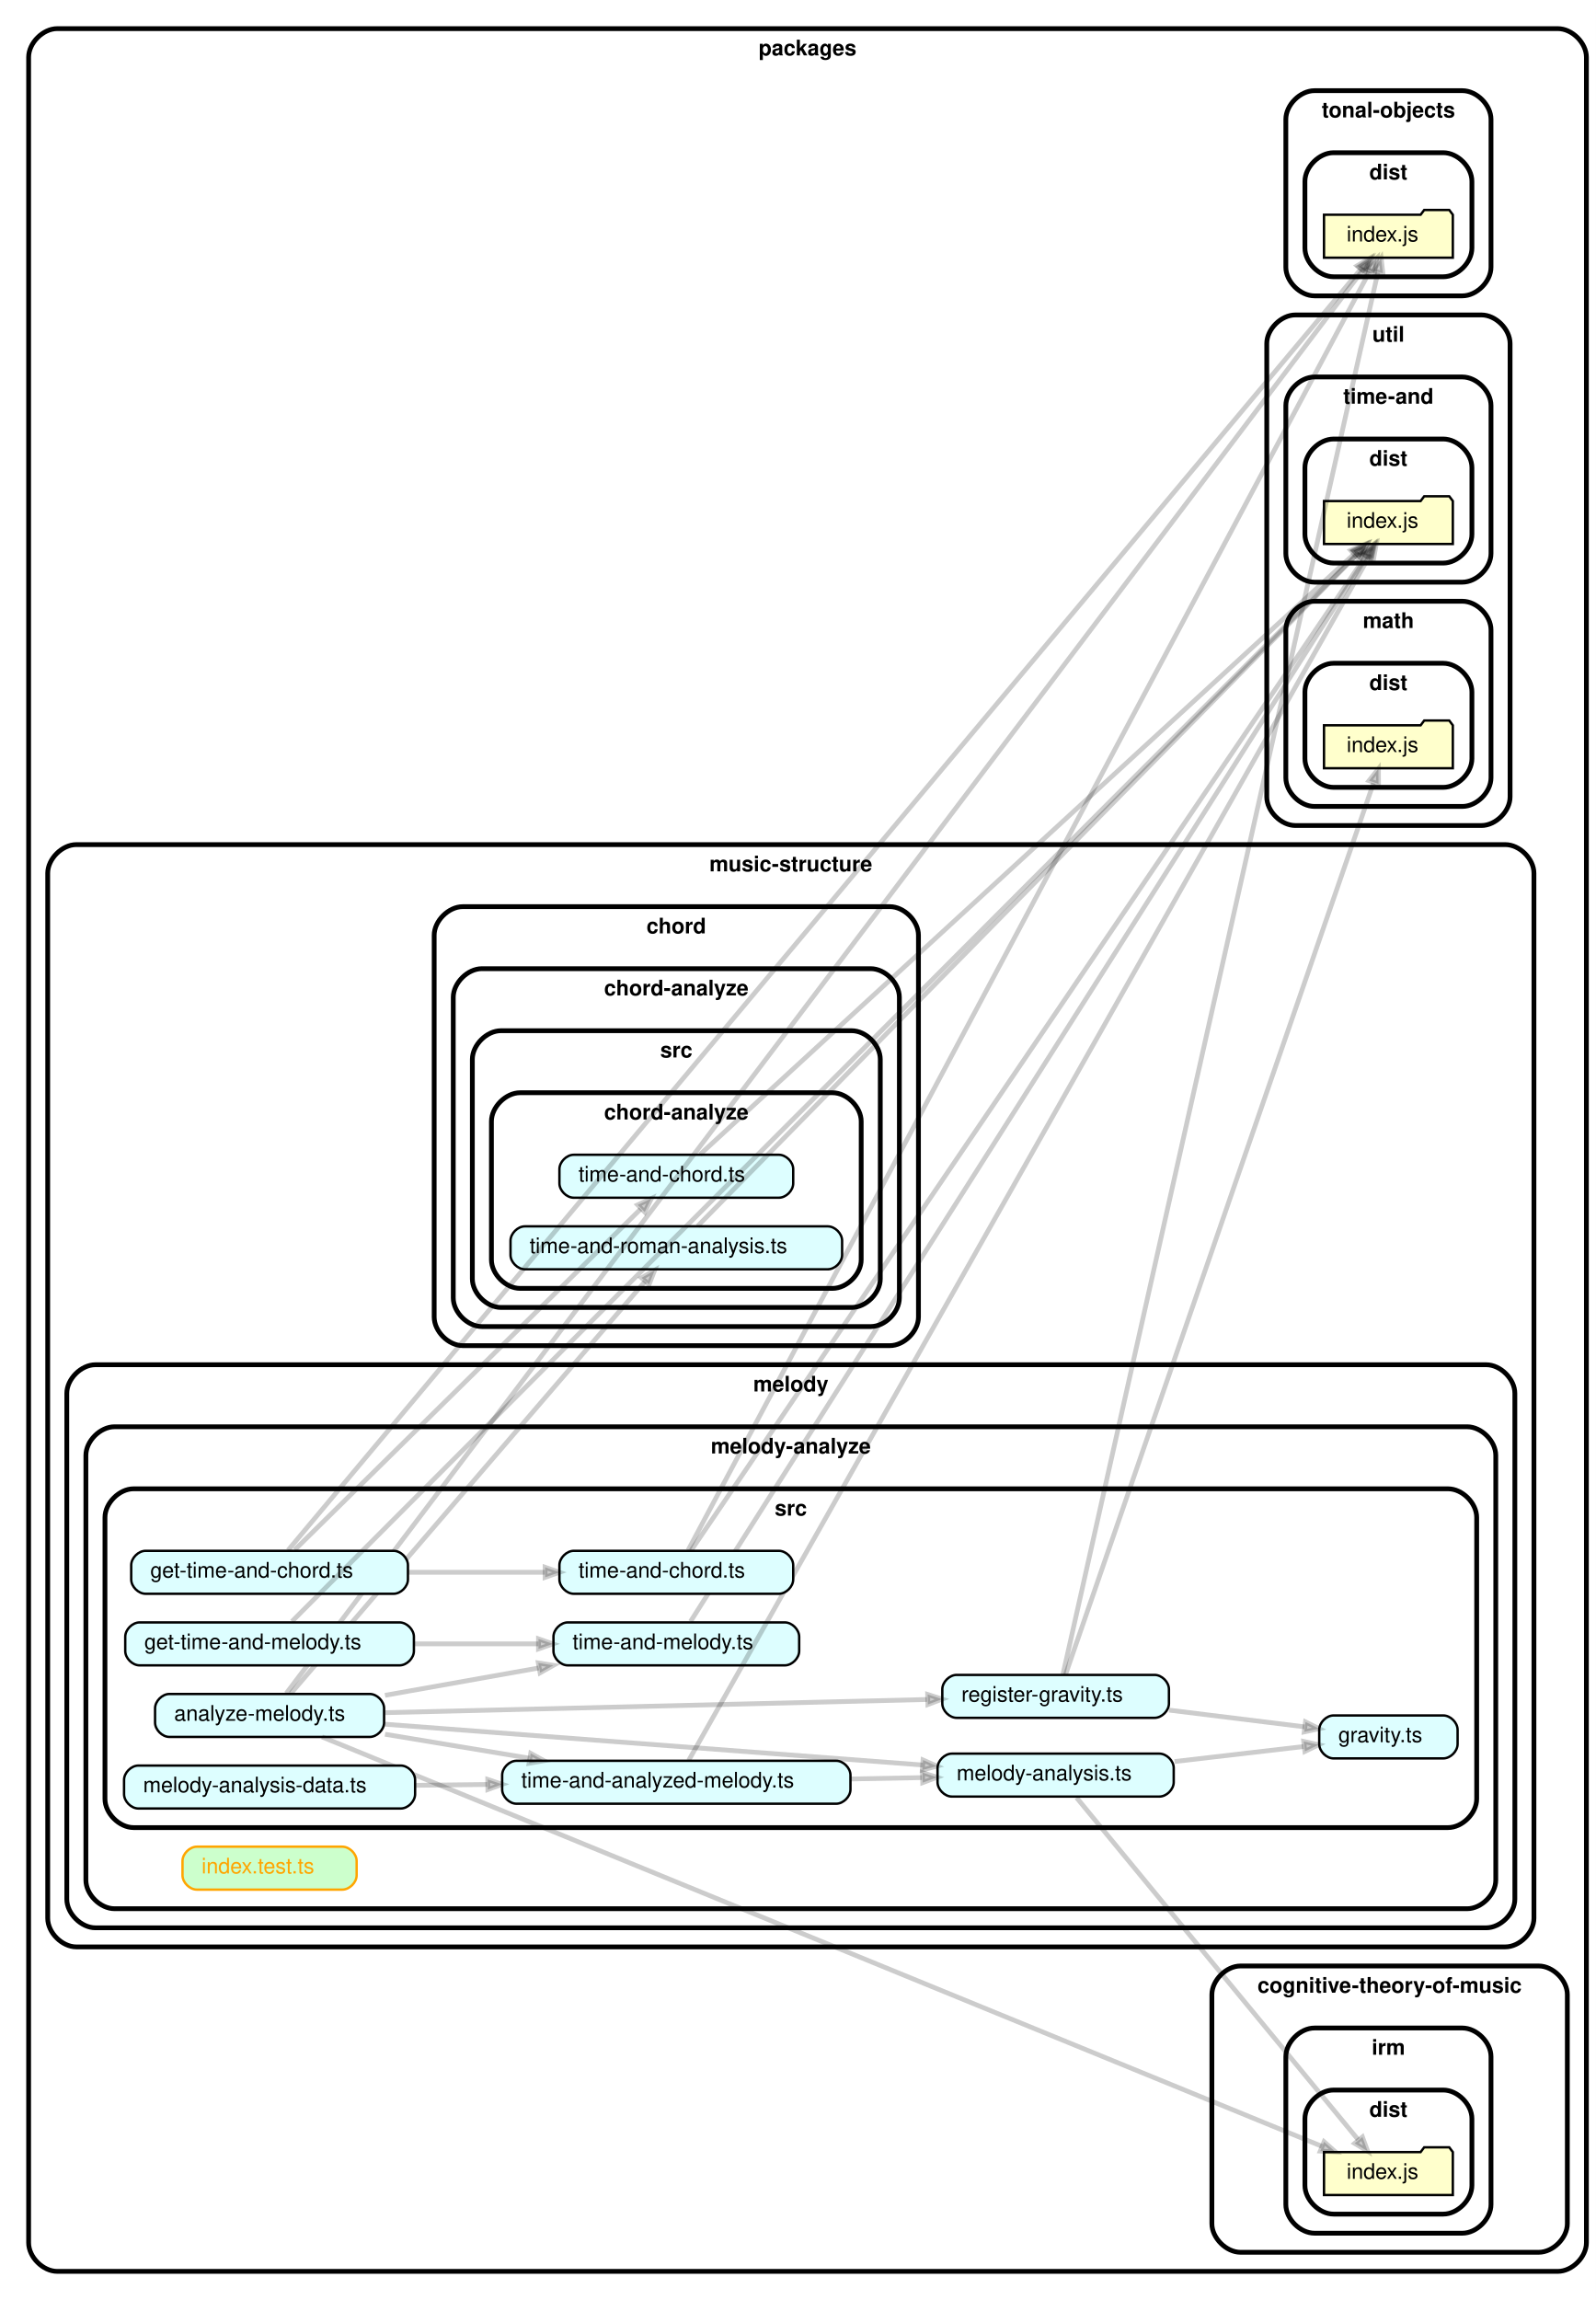
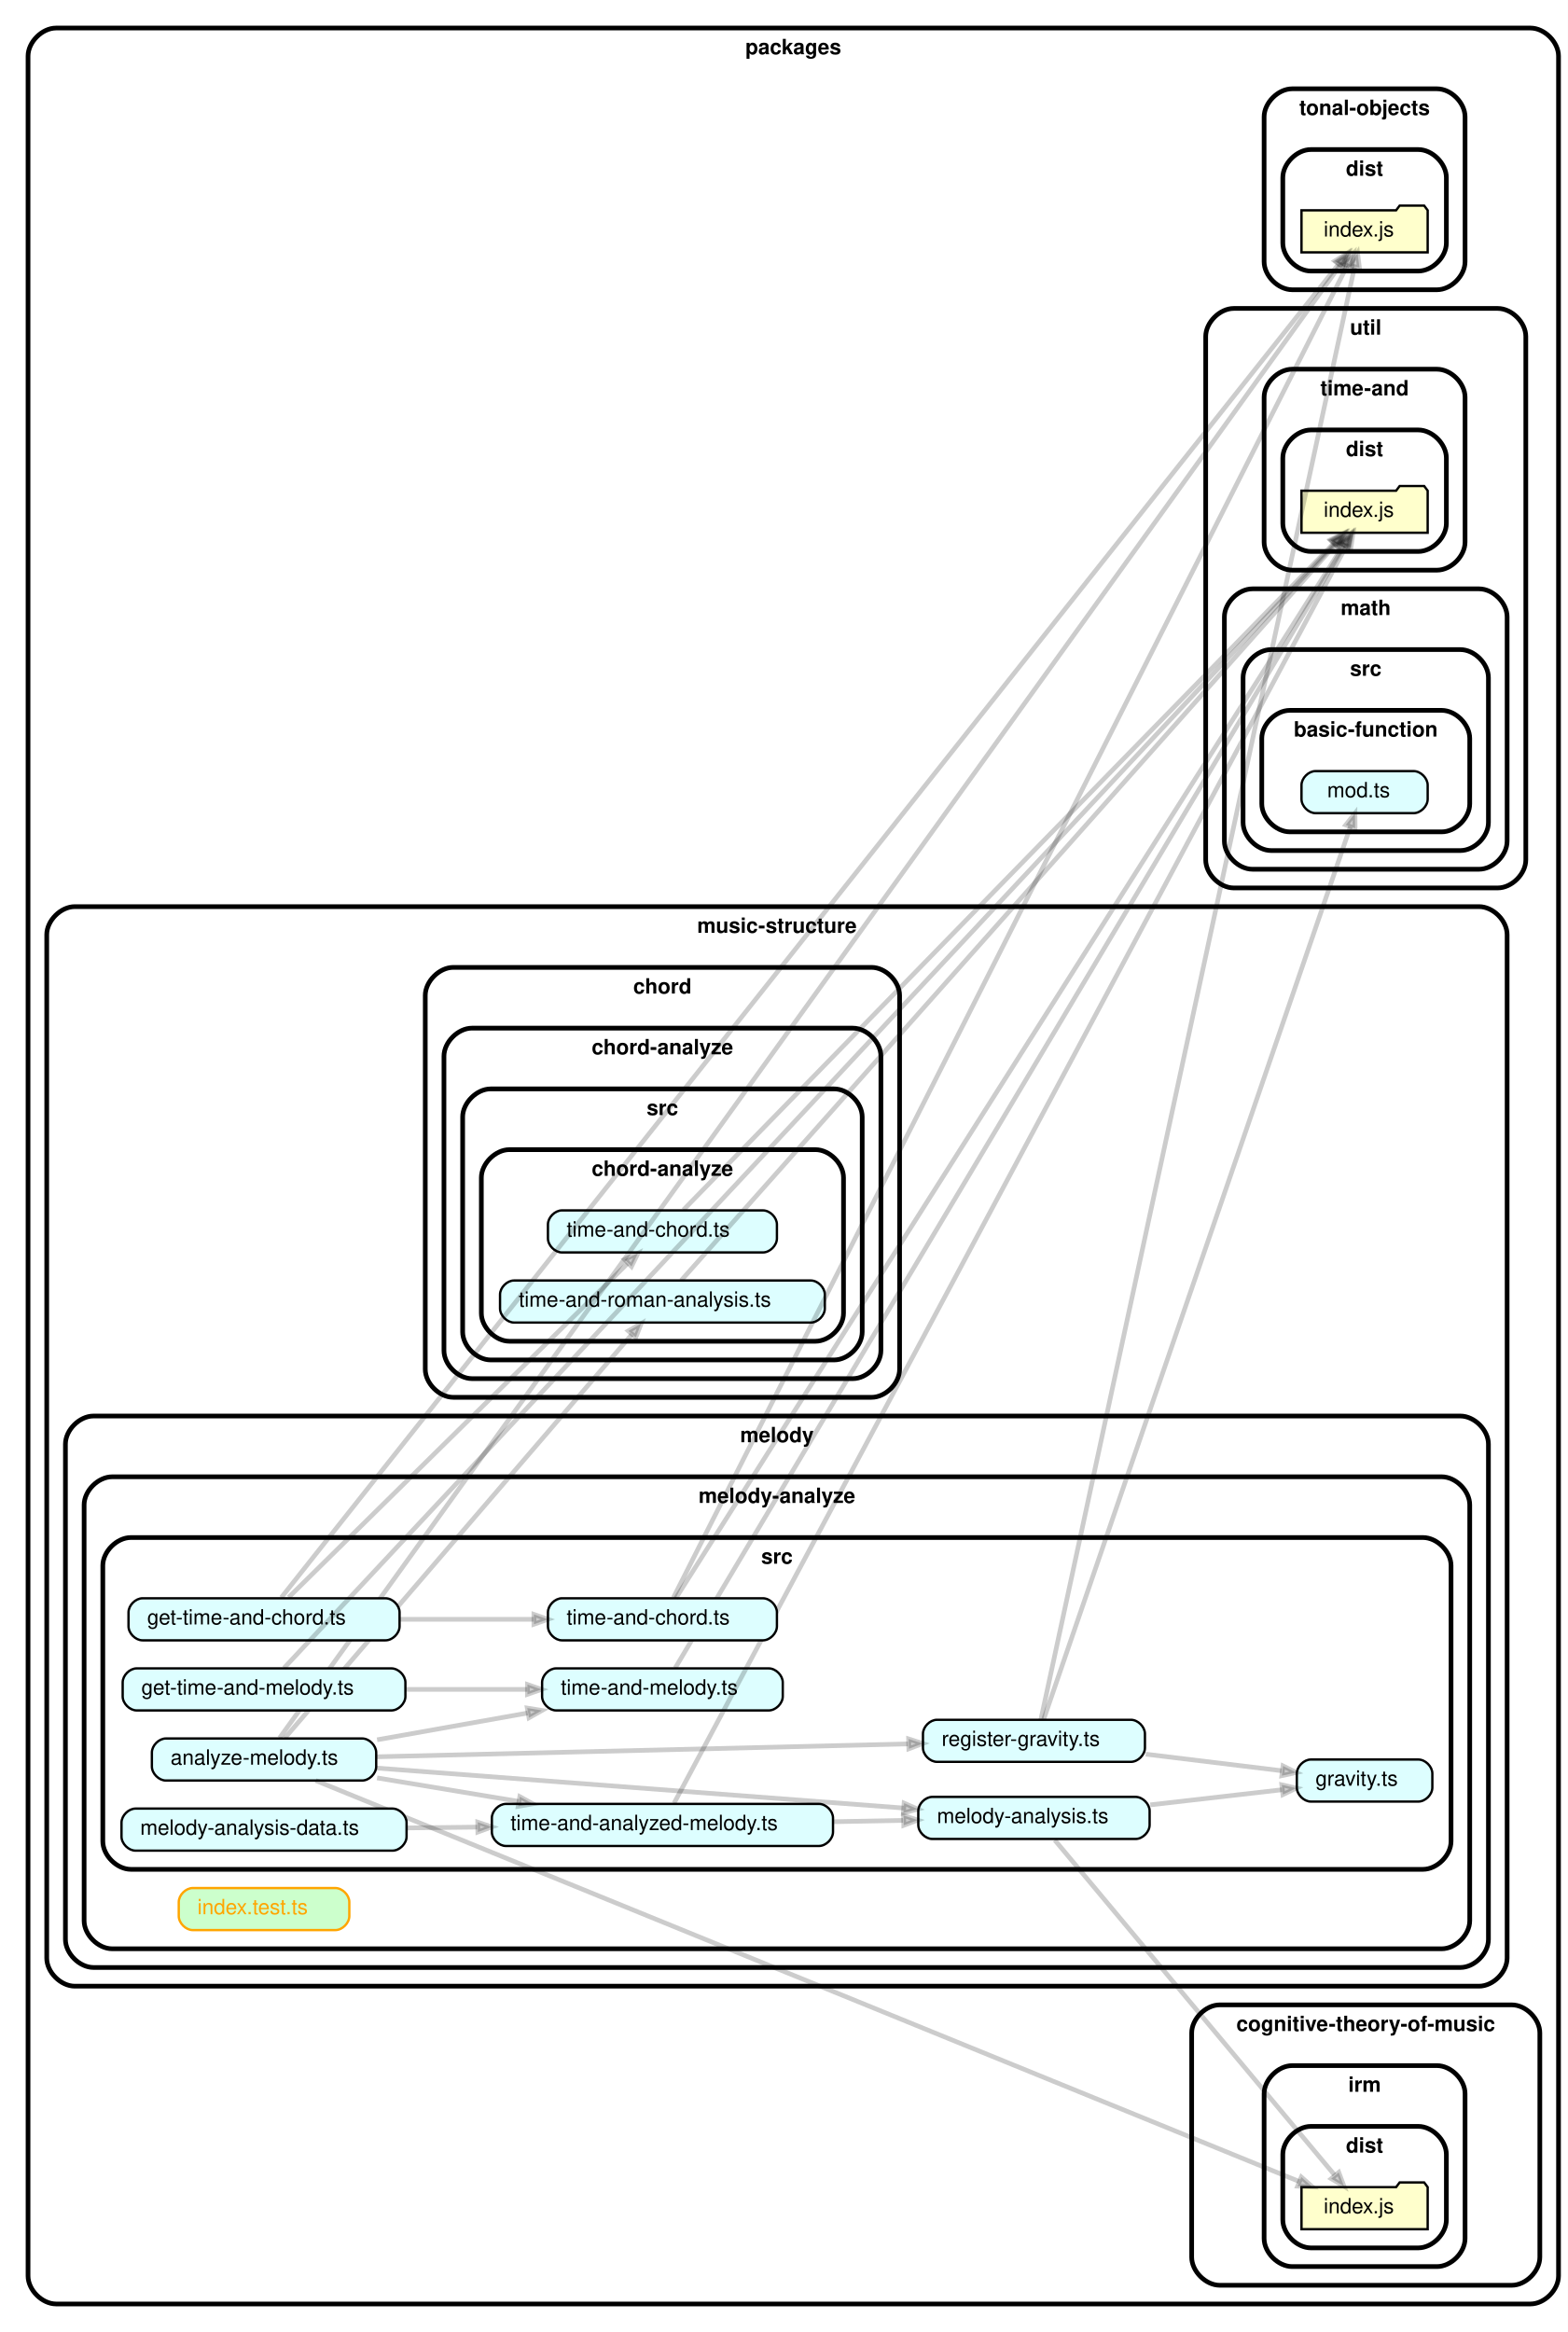
- <svg xmlns="http://www.w3.org/2000/svg" xmlns:xlink="http://www.w3.org/1999/xlink" width="669pt" height="964pt" viewBox="0.00 0.00 669.00 964.00">
-   <g id="graph0" class="graph" transform="scale(1 1) rotate(0) translate(4 960)">
-     <polygon fill="white" stroke="transparent" points="-4,4 -4,-960 665,-960 665,4 -4,4" />
+ <svg xmlns="http://www.w3.org/2000/svg" xmlns:xlink="http://www.w3.org/1999/xlink" width="671pt" height="998pt" viewBox="0.00 0.00 671.00 998.00">
+   <g id="graph0" class="graph" transform="scale(1 1) rotate(0) translate(4 994)">
+     <polygon fill="white" stroke="transparent" points="-4,4 -4,-994 667,-994 667,4 -4,4" />
    <g id="clust1" class="cluster">
-       <path fill="#ffffff" stroke="black" stroke-width="2" d="M20,-8C20,-8 649,-8 649,-8 655,-8 661,-14 661,-20 661,-20 661,-936 661,-936 661,-942 655,-948 649,-948 649,-948 20,-948 20,-948 14,-948 8,-942 8,-936 8,-936 8,-20 8,-20 8,-14 14,-8 20,-8" />
-       <text text-anchor="middle" x="334.5" y="-936.8" font-family="Helvetica,sans-Serif" font-weight="bold" font-size="9.00">packages</text>
+       <path fill="#ffffff" stroke="black" stroke-width="2" d="M20,-8C20,-8 651,-8 651,-8 657,-8 663,-14 663,-20 663,-20 663,-970 663,-970 663,-976 657,-982 651,-982 651,-982 20,-982 20,-982 14,-982 8,-976 8,-970 8,-970 8,-20 8,-20 8,-14 14,-8 20,-8" />
+       <text text-anchor="middle" x="335.5" y="-970.8" font-family="Helvetica,sans-Serif" font-weight="bold" font-size="9.00">packages</text>
    </g>
    <g id="clust2" class="cluster">
-       <path fill="#ffffff" stroke="black" stroke-width="2" d="M516,-16C516,-16 641,-16 641,-16 647,-16 653,-22 653,-28 653,-28 653,-124 653,-124 653,-130 647,-136 641,-136 641,-136 516,-136 516,-136 510,-136 504,-130 504,-124 504,-124 504,-28 504,-28 504,-22 510,-16 516,-16" />
-       <text text-anchor="middle" x="578.5" y="-124.8" font-family="Helvetica,sans-Serif" font-weight="bold" font-size="9.00">cognitive-theory-of-music</text>
+       <path fill="#ffffff" stroke="black" stroke-width="2" d="M518,-16C518,-16 643,-16 643,-16 649,-16 655,-22 655,-28 655,-28 655,-124 655,-124 655,-130 649,-136 643,-136 643,-136 518,-136 518,-136 512,-136 506,-130 506,-124 506,-124 506,-28 506,-28 506,-22 512,-16 518,-16" />
+       <text text-anchor="middle" x="580.5" y="-124.8" font-family="Helvetica,sans-Serif" font-weight="bold" font-size="9.00">cognitive-theory-of-music</text>
    </g>
    <g id="clust3" class="cluster">
-       <path fill="#ffffff" stroke="black" stroke-width="2" d="M547,-24C547,-24 609,-24 609,-24 615,-24 621,-30 621,-36 621,-36 621,-98 621,-98 621,-104 615,-110 609,-110 609,-110 547,-110 547,-110 541,-110 535,-104 535,-98 535,-98 535,-36 535,-36 535,-30 541,-24 547,-24" />
-       <text text-anchor="middle" x="578" y="-98.8" font-family="Helvetica,sans-Serif" font-weight="bold" font-size="9.00">irm</text>
+       <path fill="#ffffff" stroke="black" stroke-width="2" d="M549,-24C549,-24 611,-24 611,-24 617,-24 623,-30 623,-36 623,-36 623,-98 623,-98 623,-104 617,-110 611,-110 611,-110 549,-110 549,-110 543,-110 537,-104 537,-98 537,-98 537,-36 537,-36 537,-30 543,-24 549,-24" />
+       <text text-anchor="middle" x="580" y="-98.8" font-family="Helvetica,sans-Serif" font-weight="bold" font-size="9.00">irm</text>
    </g>
    <g id="clust4" class="cluster">
-       <path fill="#ffffff" stroke="black" stroke-width="2" d="M555,-32C555,-32 601,-32 601,-32 607,-32 613,-38 613,-44 613,-44 613,-72 613,-72 613,-78 607,-84 601,-84 601,-84 555,-84 555,-84 549,-84 543,-78 543,-72 543,-72 543,-44 543,-44 543,-38 549,-32 555,-32" />
-       <text text-anchor="middle" x="578" y="-72.8" font-family="Helvetica,sans-Serif" font-weight="bold" font-size="9.00">dist</text>
+       <path fill="#ffffff" stroke="black" stroke-width="2" d="M557,-32C557,-32 603,-32 603,-32 609,-32 615,-38 615,-44 615,-44 615,-72 615,-72 615,-78 609,-84 603,-84 603,-84 557,-84 557,-84 551,-84 545,-78 545,-72 545,-72 545,-44 545,-44 545,-38 551,-32 557,-32" />
+       <text text-anchor="middle" x="580" y="-72.8" font-family="Helvetica,sans-Serif" font-weight="bold" font-size="9.00">dist</text>
    </g>
    <g id="clust5" class="cluster">
-       <path fill="#ffffff" stroke="black" stroke-width="2" d="M28,-144C28,-144 627,-144 627,-144 633,-144 639,-150 639,-156 639,-156 639,-594 639,-594 639,-600 633,-606 627,-606 627,-606 28,-606 28,-606 22,-606 16,-600 16,-594 16,-594 16,-156 16,-156 16,-150 22,-144 28,-144" />
-       <text text-anchor="middle" x="327.5" y="-594.8" font-family="Helvetica,sans-Serif" font-weight="bold" font-size="9.00">music-structure</text>
+       <path fill="#ffffff" stroke="black" stroke-width="2" d="M28,-144C28,-144 629,-144 629,-144 635,-144 641,-150 641,-156 641,-156 641,-594 641,-594 641,-600 635,-606 629,-606 629,-606 28,-606 28,-606 22,-606 16,-600 16,-594 16,-594 16,-156 16,-156 16,-150 22,-144 28,-144" />
+       <text text-anchor="middle" x="328.5" y="-594.8" font-family="Helvetica,sans-Serif" font-weight="bold" font-size="9.00">music-structure</text>
    </g>
    <g id="clust6" class="cluster">
      <path fill="#ffffff" stroke="black" stroke-width="2" d="M190,-396C190,-396 369,-396 369,-396 375,-396 381,-402 381,-408 381,-408 381,-568 381,-568 381,-574 375,-580 369,-580 369,-580 190,-580 190,-580 184,-580 178,-574 178,-568 178,-568 178,-408 178,-408 178,-402 184,-396 190,-396" />
      <text text-anchor="middle" x="279.5" y="-568.8" font-family="Helvetica,sans-Serif" font-weight="bold" font-size="9.00">chord</text>
    </g>
    <g id="clust7" class="cluster">
      <path fill="#ffffff" stroke="black" stroke-width="2" d="M198,-404C198,-404 361,-404 361,-404 367,-404 373,-410 373,-416 373,-416 373,-542 373,-542 373,-548 367,-554 361,-554 361,-554 198,-554 198,-554 192,-554 186,-548 186,-542 186,-542 186,-416 186,-416 186,-410 192,-404 198,-404" />
      <text text-anchor="middle" x="279.5" y="-542.8" font-family="Helvetica,sans-Serif" font-weight="bold" font-size="9.00">chord-analyze</text>
    </g>
    <g id="clust8" class="cluster">
      <path fill="#ffffff" stroke="black" stroke-width="2" d="M206,-412C206,-412 353,-412 353,-412 359,-412 365,-418 365,-424 365,-424 365,-516 365,-516 365,-522 359,-528 353,-528 353,-528 206,-528 206,-528 200,-528 194,-522 194,-516 194,-516 194,-424 194,-424 194,-418 200,-412 206,-412" />
      <text text-anchor="middle" x="279.5" y="-516.8" font-family="Helvetica,sans-Serif" font-weight="bold" font-size="9.00">src</text>
    </g>
    <g id="clust9" class="cluster">
      <path fill="#ffffff" stroke="black" stroke-width="2" d="M214,-420C214,-420 345,-420 345,-420 351,-420 357,-426 357,-432 357,-432 357,-490 357,-490 357,-496 351,-502 345,-502 345,-502 214,-502 214,-502 208,-502 202,-496 202,-490 202,-490 202,-432 202,-432 202,-426 208,-420 214,-420" />
      <text text-anchor="middle" x="279.5" y="-490.8" font-family="Helvetica,sans-Serif" font-weight="bold" font-size="9.00">chord-analyze</text>
    </g>
    <g id="clust10" class="cluster">
-       <path fill="#ffffff" stroke="black" stroke-width="2" d="M36,-152C36,-152 619,-152 619,-152 625,-152 631,-158 631,-164 631,-164 631,-376 631,-376 631,-382 625,-388 619,-388 619,-388 36,-388 36,-388 30,-388 24,-382 24,-376 24,-376 24,-164 24,-164 24,-158 30,-152 36,-152" />
-       <text text-anchor="middle" x="327.5" y="-376.8" font-family="Helvetica,sans-Serif" font-weight="bold" font-size="9.00">melody</text>
+       <path fill="#ffffff" stroke="black" stroke-width="2" d="M36,-152C36,-152 621,-152 621,-152 627,-152 633,-158 633,-164 633,-164 633,-376 633,-376 633,-382 627,-388 621,-388 621,-388 36,-388 36,-388 30,-388 24,-382 24,-376 24,-376 24,-164 24,-164 24,-158 30,-152 36,-152" />
+       <text text-anchor="middle" x="328.5" y="-376.8" font-family="Helvetica,sans-Serif" font-weight="bold" font-size="9.00">melody</text>
    </g>
    <g id="clust11" class="cluster">
-       <path fill="#ffffff" stroke="black" stroke-width="2" d="M44,-160C44,-160 611,-160 611,-160 617,-160 623,-166 623,-172 623,-172 623,-350 623,-350 623,-356 617,-362 611,-362 611,-362 44,-362 44,-362 38,-362 32,-356 32,-350 32,-350 32,-172 32,-172 32,-166 38,-160 44,-160" />
-       <text text-anchor="middle" x="327.5" y="-350.8" font-family="Helvetica,sans-Serif" font-weight="bold" font-size="9.00">melody-analyze</text>
+       <path fill="#ffffff" stroke="black" stroke-width="2" d="M44,-160C44,-160 613,-160 613,-160 619,-160 625,-166 625,-172 625,-172 625,-350 625,-350 625,-356 619,-362 613,-362 613,-362 44,-362 44,-362 38,-362 32,-356 32,-350 32,-350 32,-172 32,-172 32,-166 38,-160 44,-160" />
+       <text text-anchor="middle" x="328.5" y="-350.8" font-family="Helvetica,sans-Serif" font-weight="bold" font-size="9.00">melody-analyze</text>
    </g>
    <g id="clust12" class="cluster">
-       <path fill="#ffffff" stroke="black" stroke-width="2" d="M52,-194C52,-194 603,-194 603,-194 609,-194 615,-200 615,-206 615,-206 615,-324 615,-324 615,-330 609,-336 603,-336 603,-336 52,-336 52,-336 46,-336 40,-330 40,-324 40,-324 40,-206 40,-206 40,-200 46,-194 52,-194" />
-       <text text-anchor="middle" x="327.5" y="-324.8" font-family="Helvetica,sans-Serif" font-weight="bold" font-size="9.00">src</text>
+       <path fill="#ffffff" stroke="black" stroke-width="2" d="M52,-194C52,-194 605,-194 605,-194 611,-194 617,-200 617,-206 617,-206 617,-324 617,-324 617,-330 611,-336 605,-336 605,-336 52,-336 52,-336 46,-336 40,-330 40,-324 40,-324 40,-206 40,-206 40,-200 46,-194 52,-194" />
+       <text text-anchor="middle" x="328.5" y="-324.8" font-family="Helvetica,sans-Serif" font-weight="bold" font-size="9.00">src</text>
    </g>
    <g id="clust13" class="cluster">
-       <path fill="#ffffff" stroke="black" stroke-width="2" d="M547,-836C547,-836 609,-836 609,-836 615,-836 621,-842 621,-848 621,-848 621,-910 621,-910 621,-916 615,-922 609,-922 609,-922 547,-922 547,-922 541,-922 535,-916 535,-910 535,-910 535,-848 535,-848 535,-842 541,-836 547,-836" />
-       <text text-anchor="middle" x="578" y="-910.8" font-family="Helvetica,sans-Serif" font-weight="bold" font-size="9.00">tonal-objects</text>
+       <path fill="#ffffff" stroke="black" stroke-width="2" d="M549,-870C549,-870 611,-870 611,-870 617,-870 623,-876 623,-882 623,-882 623,-944 623,-944 623,-950 617,-956 611,-956 611,-956 549,-956 549,-956 543,-956 537,-950 537,-944 537,-944 537,-882 537,-882 537,-876 543,-870 549,-870" />
+       <text text-anchor="middle" x="580" y="-944.8" font-family="Helvetica,sans-Serif" font-weight="bold" font-size="9.00">tonal-objects</text>
    </g>
    <g id="clust14" class="cluster">
-       <path fill="#ffffff" stroke="black" stroke-width="2" d="M555,-844C555,-844 601,-844 601,-844 607,-844 613,-850 613,-856 613,-856 613,-884 613,-884 613,-890 607,-896 601,-896 601,-896 555,-896 555,-896 549,-896 543,-890 543,-884 543,-884 543,-856 543,-856 543,-850 549,-844 555,-844" />
-       <text text-anchor="middle" x="578" y="-884.8" font-family="Helvetica,sans-Serif" font-weight="bold" font-size="9.00">dist</text>
+       <path fill="#ffffff" stroke="black" stroke-width="2" d="M557,-878C557,-878 603,-878 603,-878 609,-878 615,-884 615,-890 615,-890 615,-918 615,-918 615,-924 609,-930 603,-930 603,-930 557,-930 557,-930 551,-930 545,-924 545,-918 545,-918 545,-890 545,-890 545,-884 551,-878 557,-878" />
+       <text text-anchor="middle" x="580" y="-918.8" font-family="Helvetica,sans-Serif" font-weight="bold" font-size="9.00">dist</text>
    </g>
    <g id="clust15" class="cluster">
-       <path fill="#ffffff" stroke="black" stroke-width="2" d="M539,-614C539,-614 617,-614 617,-614 623,-614 629,-620 629,-626 629,-626 629,-816 629,-816 629,-822 623,-828 617,-828 617,-828 539,-828 539,-828 533,-828 527,-822 527,-816 527,-816 527,-626 527,-626 527,-620 533,-614 539,-614" />
-       <text text-anchor="middle" x="578" y="-816.8" font-family="Helvetica,sans-Serif" font-weight="bold" font-size="9.00">util</text>
+       <path fill="#ffffff" stroke="black" stroke-width="2" d="M524,-614C524,-614 637,-614 637,-614 643,-614 649,-620 649,-626 649,-626 649,-850 649,-850 649,-856 643,-862 637,-862 637,-862 524,-862 524,-862 518,-862 512,-856 512,-850 512,-850 512,-626 512,-626 512,-620 518,-614 524,-614" />
+       <text text-anchor="middle" x="580.5" y="-850.8" font-family="Helvetica,sans-Serif" font-weight="bold" font-size="9.00">util</text>
    </g>
    <g id="clust16" class="cluster">
-       <path fill="#ffffff" stroke="black" stroke-width="2" d="M547,-622C547,-622 609,-622 609,-622 615,-622 621,-628 621,-634 621,-634 621,-696 621,-696 621,-702 615,-708 609,-708 609,-708 547,-708 547,-708 541,-708 535,-702 535,-696 535,-696 535,-634 535,-634 535,-628 541,-622 547,-622" />
-       <text text-anchor="middle" x="578" y="-696.8" font-family="Helvetica,sans-Serif" font-weight="bold" font-size="9.00">math</text>
+       <path fill="#ffffff" stroke="black" stroke-width="2" d="M532,-622C532,-622 629,-622 629,-622 635,-622 641,-628 641,-634 641,-634 641,-730 641,-730 641,-736 635,-742 629,-742 629,-742 532,-742 532,-742 526,-742 520,-736 520,-730 520,-730 520,-634 520,-634 520,-628 526,-622 532,-622" />
+       <text text-anchor="middle" x="580.5" y="-730.8" font-family="Helvetica,sans-Serif" font-weight="bold" font-size="9.00">math</text>
    </g>
    <g id="clust17" class="cluster">
-       <path fill="#ffffff" stroke="black" stroke-width="2" d="M555,-630C555,-630 601,-630 601,-630 607,-630 613,-636 613,-642 613,-642 613,-670 613,-670 613,-676 607,-682 601,-682 601,-682 555,-682 555,-682 549,-682 543,-676 543,-670 543,-670 543,-642 543,-642 543,-636 549,-630 555,-630" />
-       <text text-anchor="middle" x="578" y="-670.8" font-family="Helvetica,sans-Serif" font-weight="bold" font-size="9.00">dist</text>
+       <path fill="#ffffff" stroke="black" stroke-width="2" d="M540,-630C540,-630 621,-630 621,-630 627,-630 633,-636 633,-642 633,-642 633,-704 633,-704 633,-710 627,-716 621,-716 621,-716 540,-716 540,-716 534,-716 528,-710 528,-704 528,-704 528,-642 528,-642 528,-636 534,-630 540,-630" />
+       <text text-anchor="middle" x="580.5" y="-704.8" font-family="Helvetica,sans-Serif" font-weight="bold" font-size="9.00">src</text>
    </g>
    <g id="clust18" class="cluster">
-       <path fill="#ffffff" stroke="black" stroke-width="2" d="M547,-716C547,-716 609,-716 609,-716 615,-716 621,-722 621,-728 621,-728 621,-790 621,-790 621,-796 615,-802 609,-802 609,-802 547,-802 547,-802 541,-802 535,-796 535,-790 535,-790 535,-728 535,-728 535,-722 541,-716 547,-716" />
-       <text text-anchor="middle" x="578" y="-790.8" font-family="Helvetica,sans-Serif" font-weight="bold" font-size="9.00">time-and</text>
+       <path fill="#ffffff" stroke="black" stroke-width="2" d="M548,-638C548,-638 613,-638 613,-638 619,-638 625,-644 625,-650 625,-650 625,-678 625,-678 625,-684 619,-690 613,-690 613,-690 548,-690 548,-690 542,-690 536,-684 536,-678 536,-678 536,-650 536,-650 536,-644 542,-638 548,-638" />
+       <text text-anchor="middle" x="580.5" y="-678.8" font-family="Helvetica,sans-Serif" font-weight="bold" font-size="9.00">basic-function</text>
    </g>
    <g id="clust19" class="cluster">
-       <path fill="#ffffff" stroke="black" stroke-width="2" d="M555,-724C555,-724 601,-724 601,-724 607,-724 613,-730 613,-736 613,-736 613,-764 613,-764 613,-770 607,-776 601,-776 601,-776 555,-776 555,-776 549,-776 543,-770 543,-764 543,-764 543,-736 543,-736 543,-730 549,-724 555,-724" />
-       <text text-anchor="middle" x="578" y="-764.8" font-family="Helvetica,sans-Serif" font-weight="bold" font-size="9.00">dist</text>
+       <path fill="#ffffff" stroke="black" stroke-width="2" d="M549,-750C549,-750 611,-750 611,-750 617,-750 623,-756 623,-762 623,-762 623,-824 623,-824 623,-830 617,-836 611,-836 611,-836 549,-836 549,-836 543,-836 537,-830 537,-824 537,-824 537,-762 537,-762 537,-756 543,-750 549,-750" />
+       <text text-anchor="middle" x="580" y="-824.8" font-family="Helvetica,sans-Serif" font-weight="bold" font-size="9.00">time-and</text>
+     </g>
+     <g id="clust20" class="cluster">
+       <path fill="#ffffff" stroke="black" stroke-width="2" d="M557,-758C557,-758 603,-758 603,-758 609,-758 615,-764 615,-770 615,-770 615,-798 615,-798 615,-804 609,-810 603,-810 603,-810 557,-810 557,-810 551,-810 545,-804 545,-798 545,-798 545,-770 545,-770 545,-764 551,-758 557,-758" />
+       <text text-anchor="middle" x="580" y="-798.8" font-family="Helvetica,sans-Serif" font-weight="bold" font-size="9.00">dist</text>
    </g>
    <g id="node1" class="node">
      <g id="a_node1">
        <a xlink:href="packages/cognitive-theory-of-music/irm/dist/index.js" xlink:title="index.js">
-           <polygon fill="#ffffcc" stroke="black" points="605,-58 603.5,-60 593,-60 591.5,-58 551,-58 551,-40 605,-40 605,-58" />
-           <text text-anchor="start" x="560.5" y="-46.8" font-family="Helvetica,sans-Serif" font-size="9.00">index.js</text>
+           <polygon fill="#ffffcc" stroke="black" points="607,-58 605.5,-60 595,-60 593.5,-58 553,-58 553,-40 607,-40 607,-58" />
+           <text text-anchor="start" x="562.5" y="-46.8" font-family="Helvetica,sans-Serif" font-size="9.00">index.js</text>
        </a>
      </g>
    </g>
    <g id="node2" class="node">
      <g id="a_node2">
        <a xlink:href="packages/music-structure/chord/chord-analyze/src/chord-analyze/time-and-chord.ts" xlink:title="time-and-chord.ts">
          <path fill="#ddfeff" stroke="black" d="M322.5,-476C322.5,-476 236.5,-476 236.5,-476 233.5,-476 230.5,-473 230.5,-470 230.5,-470 230.5,-464 230.5,-464 230.5,-461 233.5,-458 236.5,-458 236.5,-458 322.5,-458 322.5,-458 325.5,-458 328.5,-461 328.5,-464 328.5,-464 328.5,-470 328.5,-470 328.5,-473 325.5,-476 322.5,-476" />
          <text text-anchor="start" x="238.5" y="-464.8" font-family="Helvetica,sans-Serif" font-size="9.00">time-and-chord.ts</text>
        </a>
      </g>
    </g>
    <g id="node3" class="node">
      <g id="a_node3">
        <a xlink:href="packages/util/time-and/dist/index.js" xlink:title="index.js">
-           <polygon fill="#ffffcc" stroke="black" points="605,-750 603.5,-752 593,-752 591.5,-750 551,-750 551,-732 605,-732 605,-750" />
-           <text text-anchor="start" x="560.5" y="-738.8" font-family="Helvetica,sans-Serif" font-size="9.00">index.js</text>
+           <polygon fill="#ffffcc" stroke="black" points="607,-784 605.5,-786 595,-786 593.5,-784 553,-784 553,-766 607,-766 607,-784" />
+           <text text-anchor="start" x="562.5" y="-772.8" font-family="Helvetica,sans-Serif" font-size="9.00">index.js</text>
        </a>
      </g>
    </g>
    <g id="edge1" class="edge">
-       <path fill="none" stroke="#000000" stroke-width="2" stroke-opacity="0.2" d="M289.43,-476.12C333.43,-516.51 510.94,-679.45 563.36,-727.56" />
-       <polygon fill="#000000" fill-opacity="0.2" stroke="#000000" stroke-width="2" stroke-opacity="0.2" points="562.19,-729.34 568.03,-731.85 565.03,-726.24 562.19,-729.34" />
+       <path fill="none" stroke="#000000" stroke-width="2" stroke-opacity="0.2" d="M288.49,-476.22C331.44,-520.23 515.64,-709.03 566.78,-761.45" />
+       <polygon fill="#000000" fill-opacity="0.2" stroke="#000000" stroke-width="2" stroke-opacity="0.2" points="565.35,-762.99 571.04,-765.82 568.35,-760.06 565.35,-762.99" />
    </g>
    <g id="node4" class="node">
      <g id="a_node4">
        <a xlink:href="packages/music-structure/chord/chord-analyze/src/chord-analyze/time-and-roman-analysis.ts" xlink:title="time-and-roman-analysis.ts">
          <path fill="#ddfeff" stroke="black" d="M343,-446C343,-446 216,-446 216,-446 213,-446 210,-443 210,-440 210,-440 210,-434 210,-434 210,-431 213,-428 216,-428 216,-428 343,-428 343,-428 346,-428 349,-431 349,-434 349,-434 349,-440 349,-440 349,-443 346,-446 343,-446" />
          <text text-anchor="start" x="218" y="-434.8" font-family="Helvetica,sans-Serif" font-size="9.00">time-and-roman-analysis.ts</text>
        </a>
      </g>
    </g>
    <g id="edge2" class="edge">
-       <path fill="none" stroke="#000000" stroke-width="2" stroke-opacity="0.2" d="M288.43,-446.1C331.09,-489.54 514.06,-675.89 564.87,-727.63" />
-       <polygon fill="#000000" fill-opacity="0.2" stroke="#000000" stroke-width="2" stroke-opacity="0.2" points="563.4,-729.13 569.1,-731.94 566.4,-726.18 563.4,-729.13" />
+       <path fill="none" stroke="#000000" stroke-width="2" stroke-opacity="0.2" d="M287.54,-446.04C328.85,-492.51 517.32,-704.5 567.63,-761.08" />
+       <polygon fill="#000000" fill-opacity="0.2" stroke="#000000" stroke-width="2" stroke-opacity="0.2" points="566.24,-762.68 571.8,-765.77 569.38,-759.89 566.24,-762.68" />
    </g>
    <g id="node5" class="node">
      <g id="a_node5">
        <a xlink:href="packages/music-structure/melody/melody-analyze/index.test.ts" xlink:title="no-orphans">
          <path fill="#ccffcc" stroke="orange" d="M139.5,-186C139.5,-186 78.5,-186 78.5,-186 75.5,-186 72.5,-183 72.5,-180 72.5,-180 72.5,-174 72.5,-174 72.5,-171 75.5,-168 78.5,-168 78.5,-168 139.5,-168 139.5,-168 142.5,-168 145.5,-171 145.5,-174 145.5,-174 145.5,-180 145.5,-180 145.5,-183 142.5,-186 139.5,-186" />
          <text text-anchor="start" x="80.5" y="-174.8" font-family="Helvetica,sans-Serif" font-size="9.00" fill="orange">index.test.ts</text>
        </a>
      </g>
    </g>
    <g id="node6" class="node">
      <g id="a_node6">
        <a xlink:href="packages/music-structure/melody/melody-analyze/src/analyze-melody.ts" xlink:title="analyze-melody.ts">
          <path fill="#ddfeff" stroke="black" d="M151,-250C151,-250 67,-250 67,-250 64,-250 61,-247 61,-244 61,-244 61,-238 61,-238 61,-235 64,-232 67,-232 67,-232 151,-232 151,-232 154,-232 157,-235 157,-238 157,-238 157,-244 157,-244 157,-247 154,-250 151,-250" />
          <text text-anchor="start" x="69" y="-238.8" font-family="Helvetica,sans-Serif" font-size="9.00">analyze-melody.ts</text>
        </a>
      </g>
    </g>
    <g id="edge8" class="edge">
-       <path fill="none" stroke="#000000" stroke-width="2" stroke-opacity="0.2" d="M130.99,-232C207.91,-200.51 464.84,-95.33 550.18,-60.39" />
-       <polygon fill="#000000" fill-opacity="0.2" stroke="#000000" stroke-width="2" stroke-opacity="0.2" points="551.03,-62.31 555.78,-58.09 549.44,-58.42 551.03,-62.31" />
+       <path fill="none" stroke="#000000" stroke-width="2" stroke-opacity="0.2" d="M131.09,-232C208.33,-200.51 466.35,-95.33 552.06,-60.39" />
+       <polygon fill="#000000" fill-opacity="0.2" stroke="#000000" stroke-width="2" stroke-opacity="0.2" points="552.93,-62.3 557.69,-58.09 551.34,-58.42 552.93,-62.3" />
    </g>
    <g id="edge7" class="edge">
      <path fill="none" stroke="#000000" stroke-width="2" stroke-opacity="0.2" d="M117.9,-250.19C144.93,-281.63 233.79,-385 266.38,-422.9" />
      <polygon fill="#000000" fill-opacity="0.2" stroke="#000000" stroke-width="2" stroke-opacity="0.2" points="264.92,-424.42 270.42,-427.6 268.1,-421.68 264.92,-424.42" />
    </g>
    <g id="node7" class="node">
      <g id="a_node7">
        <a xlink:href="packages/music-structure/melody/melody-analyze/src/melody-analysis.ts" xlink:title="melody-analysis.ts">
          <path fill="#ddfeff" stroke="black" d="M482,-225C482,-225 395,-225 395,-225 392,-225 389,-222 389,-219 389,-219 389,-213 389,-213 389,-210 392,-207 395,-207 395,-207 482,-207 482,-207 485,-207 488,-210 488,-213 488,-213 488,-219 488,-219 488,-222 485,-225 482,-225" />
          <text text-anchor="start" x="397" y="-213.8" font-family="Helvetica,sans-Serif" font-size="9.00">melody-analysis.ts</text>
        </a>
      </g>
    </g>
    <g id="edge3" class="edge">
      <path fill="none" stroke="#000000" stroke-width="2" stroke-opacity="0.2" d="M157.27,-237.34C217.27,-232.79 319.48,-225.03 382.76,-220.23" />
      <polygon fill="#000000" fill-opacity="0.2" stroke="#000000" stroke-width="2" stroke-opacity="0.2" points="382.93,-222.32 388.76,-219.77 382.62,-218.13 382.93,-222.32" />
    </g>
    <g id="node8" class="node">
      <g id="a_node8">
        <a xlink:href="packages/music-structure/melody/melody-analyze/src/register-gravity.ts" xlink:title="register-gravity.ts">
          <path fill="#ddfeff" stroke="black" d="M480,-258C480,-258 397,-258 397,-258 394,-258 391,-255 391,-252 391,-252 391,-246 391,-246 391,-243 394,-240 397,-240 397,-240 480,-240 480,-240 483,-240 486,-243 486,-246 486,-246 486,-252 486,-252 486,-255 483,-258 480,-258" />
          <text text-anchor="start" x="399" y="-246.8" font-family="Helvetica,sans-Serif" font-size="9.00">register-gravity.ts</text>
        </a>
      </g>
    </g>
    <g id="edge4" class="edge">
      <path fill="none" stroke="#000000" stroke-width="2" stroke-opacity="0.2" d="M157.27,-242.17C217.84,-243.64 321.42,-246.16 384.55,-247.69" />
      <polygon fill="#000000" fill-opacity="0.2" stroke="#000000" stroke-width="2" stroke-opacity="0.2" points="384.86,-249.8 390.91,-247.84 384.96,-245.6 384.86,-249.8" />
    </g>
    <g id="node9" class="node">
      <g id="a_node9">
        <a xlink:href="packages/music-structure/melody/melody-analyze/src/time-and-analyzed-melody.ts" xlink:title="time-and-analyzed-melody.ts">
          <path fill="#ddfeff" stroke="black" d="M346.5,-222C346.5,-222 212.5,-222 212.5,-222 209.5,-222 206.5,-219 206.5,-216 206.5,-216 206.5,-210 206.5,-210 206.5,-207 209.5,-204 212.5,-204 212.5,-204 346.5,-204 346.5,-204 349.5,-204 352.5,-207 352.5,-210 352.5,-210 352.5,-216 352.5,-216 352.5,-219 349.5,-222 346.5,-222" />
          <text text-anchor="start" x="214.5" y="-210.8" font-family="Helvetica,sans-Serif" font-size="9.00">time-and-analyzed-melody.ts</text>
        </a>
      </g>
    </g>
    <g id="edge5" class="edge">
      <path fill="none" stroke="#000000" stroke-width="2" stroke-opacity="0.2" d="M157.39,-233.13C176.17,-230 198.01,-226.37 217.93,-223.07" />
      <polygon fill="#000000" fill-opacity="0.2" stroke="#000000" stroke-width="2" stroke-opacity="0.2" points="218.47,-225.1 224.04,-222.05 217.78,-220.96 218.47,-225.1" />
    </g>
    <g id="node10" class="node">
      <g id="a_node10">
        <a xlink:href="packages/music-structure/melody/melody-analyze/src/time-and-melody.ts" xlink:title="time-and-melody.ts">
          <path fill="#ddfeff" stroke="black" d="M325,-280C325,-280 234,-280 234,-280 231,-280 228,-277 228,-274 228,-274 228,-268 228,-268 228,-265 231,-262 234,-262 234,-262 325,-262 325,-262 328,-262 331,-265 331,-268 331,-268 331,-274 331,-274 331,-277 328,-280 325,-280" />
          <text text-anchor="start" x="236" y="-268.8" font-family="Helvetica,sans-Serif" font-size="9.00">time-and-melody.ts</text>
        </a>
      </g>
    </g>
    <g id="edge6" class="edge">
      <path fill="none" stroke="#000000" stroke-width="2" stroke-opacity="0.2" d="M157.39,-249.44C177.41,-253 200.89,-257.18 221.82,-260.91" />
      <polygon fill="#000000" fill-opacity="0.2" stroke="#000000" stroke-width="2" stroke-opacity="0.2" points="221.66,-263.01 227.94,-262 222.4,-258.88 221.66,-263.01" />
    </g>
    <g id="node11" class="node">
      <g id="a_node11">
        <a xlink:href="packages/tonal-objects/dist/index.js" xlink:title="index.js">
-           <polygon fill="#ffffcc" stroke="black" points="605,-870 603.5,-872 593,-872 591.5,-870 551,-870 551,-852 605,-852 605,-870" />
-           <text text-anchor="start" x="560.5" y="-858.8" font-family="Helvetica,sans-Serif" font-size="9.00">index.js</text>
+           <polygon fill="#ffffcc" stroke="black" points="607,-904 605.5,-906 595,-906 593.5,-904 553,-904 553,-886 607,-886 607,-904" />
+           <text text-anchor="start" x="562.5" y="-892.8" font-family="Helvetica,sans-Serif" font-size="9.00">index.js</text>
        </a>
      </g>
    </g>
    <g id="edge9" class="edge">
-       <path fill="none" stroke="#000000" stroke-width="2" stroke-opacity="0.2" d="M115.99,-250.25C168.67,-319.89 502.92,-761.74 567.28,-846.83" />
-       <polygon fill="#000000" fill-opacity="0.2" stroke="#000000" stroke-width="2" stroke-opacity="0.2" points="565.67,-848.18 570.97,-851.7 569.02,-845.65 565.67,-848.18" />
+       <path fill="none" stroke="#000000" stroke-width="2" stroke-opacity="0.2" d="M115.66,-250.25C167.46,-322.17 505.72,-791.86 569.6,-880.56" />
+       <polygon fill="#000000" fill-opacity="0.2" stroke="#000000" stroke-width="2" stroke-opacity="0.2" points="568.04,-881.98 573.25,-885.63 571.45,-879.53 568.04,-881.98" />
    </g>
    <g id="edge17" class="edge">
-       <path fill="none" stroke="#000000" stroke-width="2" stroke-opacity="0.2" d="M447.29,-206.54C470.26,-178.64 537.85,-96.54 565.26,-63.26" />
-       <polygon fill="#000000" fill-opacity="0.2" stroke="#000000" stroke-width="2" stroke-opacity="0.2" points="567.11,-64.32 569.3,-58.35 563.86,-61.65 567.11,-64.32" />
+       <path fill="none" stroke="#000000" stroke-width="2" stroke-opacity="0.2" d="M447.4,-206.54C470.71,-178.64 539.28,-96.54 567.09,-63.26" />
+       <polygon fill="#000000" fill-opacity="0.2" stroke="#000000" stroke-width="2" stroke-opacity="0.2" points="568.95,-64.3 571.19,-58.35 565.73,-61.61 568.95,-64.3" />
    </g>
    <g id="node15" class="node">
      <g id="a_node15">
        <a xlink:href="packages/music-structure/melody/melody-analyze/src/gravity.ts" xlink:title="gravity.ts">
-           <path fill="#ddfeff" stroke="black" d="M601,-241C601,-241 555,-241 555,-241 552,-241 549,-238 549,-235 549,-235 549,-229 549,-229 549,-226 552,-223 555,-223 555,-223 601,-223 601,-223 604,-223 607,-226 607,-229 607,-229 607,-235 607,-235 607,-238 604,-241 601,-241" />
-           <text text-anchor="start" x="557" y="-229.8" font-family="Helvetica,sans-Serif" font-size="9.00">gravity.ts</text>
+           <path fill="#ddfeff" stroke="black" d="M603,-241C603,-241 557,-241 557,-241 554,-241 551,-238 551,-235 551,-235 551,-229 551,-229 551,-226 554,-223 557,-223 557,-223 603,-223 603,-223 606,-223 609,-226 609,-229 609,-229 609,-235 609,-235 609,-238 606,-241 603,-241" />
+           <text text-anchor="start" x="559" y="-229.8" font-family="Helvetica,sans-Serif" font-size="9.00">gravity.ts</text>
        </a>
      </g>
    </g>
    <g id="edge16" class="edge">
-       <path fill="none" stroke="#000000" stroke-width="2" stroke-opacity="0.2" d="M488.36,-221.69C506.22,-223.76 526.03,-226.07 542.39,-227.97" />
-       <polygon fill="#000000" fill-opacity="0.2" stroke="#000000" stroke-width="2" stroke-opacity="0.2" points="542.5,-230.1 548.71,-228.71 542.99,-225.93 542.5,-230.1" />
+       <path fill="none" stroke="#000000" stroke-width="2" stroke-opacity="0.2" d="M488.29,-221.6C506.9,-223.73 527.71,-226.12 544.7,-228.07" />
+       <polygon fill="#000000" fill-opacity="0.2" stroke="#000000" stroke-width="2" stroke-opacity="0.2" points="544.58,-230.17 550.78,-228.76 545.05,-225.99 544.58,-230.17" />
    </g>
    <g id="edge20" class="edge">
-       <path fill="none" stroke="#000000" stroke-width="2" stroke-opacity="0.2" d="M441.55,-258.13C456.92,-326.53 554.01,-758.68 573.57,-845.73" />
-       <polygon fill="#000000" fill-opacity="0.2" stroke="#000000" stroke-width="2" stroke-opacity="0.2" points="571.57,-846.43 574.94,-851.82 575.67,-845.51 571.57,-846.43" />
+       <path fill="none" stroke="#000000" stroke-width="2" stroke-opacity="0.2" d="M441.47,-258.13C456.75,-328.9 556.2,-789.43 575.69,-879.67" />
+       <polygon fill="#000000" fill-opacity="0.2" stroke="#000000" stroke-width="2" stroke-opacity="0.2" points="573.68,-880.32 577,-885.74 577.79,-879.43 573.68,-880.32" />
    </g>
    <g id="edge18" class="edge">
-       <path fill="none" stroke="#000000" stroke-width="2" stroke-opacity="0.2" d="M486.05,-243.24C504.65,-240.95 525.67,-238.35 542.82,-236.23" />
-       <polygon fill="#000000" fill-opacity="0.2" stroke="#000000" stroke-width="2" stroke-opacity="0.2" points="543.25,-238.29 548.95,-235.47 542.73,-234.12 543.25,-238.29" />
+       <path fill="none" stroke="#000000" stroke-width="2" stroke-opacity="0.2" d="M486.34,-243.29C505.37,-240.97 526.97,-238.34 544.52,-236.2" />
+       <polygon fill="#000000" fill-opacity="0.2" stroke="#000000" stroke-width="2" stroke-opacity="0.2" points="545.09,-238.25 550.79,-235.44 544.58,-234.08 545.09,-238.25" />
    </g>
    <g id="node17" class="node">
      <g id="a_node17">
-         <a xlink:href="packages/util/math/dist/index.js" xlink:title="index.js">
-           <polygon fill="#ffffcc" stroke="black" points="605,-656 603.5,-658 593,-658 591.5,-656 551,-656 551,-638 605,-638 605,-656" />
-           <text text-anchor="start" x="560.5" y="-644.8" font-family="Helvetica,sans-Serif" font-size="9.00">index.js</text>
+         <a xlink:href="packages/util/math/src/basic-function/mod.ts" xlink:title="mod.ts">
+           <path fill="#ddfeff" stroke="black" d="M601,-664C601,-664 559,-664 559,-664 556,-664 553,-661 553,-658 553,-658 553,-652 553,-652 553,-649 556,-646 559,-646 559,-646 601,-646 601,-646 604,-646 607,-649 607,-652 607,-652 607,-658 607,-658 607,-661 604,-664 601,-664" />
+           <text text-anchor="start" x="564" y="-652.8" font-family="Helvetica,sans-Serif" font-size="9.00">mod.ts</text>
        </a>
      </g>
    </g>
    <g id="edge19" class="edge">
-       <path fill="none" stroke="#000000" stroke-width="2" stroke-opacity="0.2" d="M442.63,-258.06C460.45,-309.63 549.07,-566.14 571.72,-631.71" />
-       <polygon fill="#000000" fill-opacity="0.2" stroke="#000000" stroke-width="2" stroke-opacity="0.2" points="569.87,-632.79 573.81,-637.78 573.84,-631.42 569.87,-632.79" />
+       <path fill="none" stroke="#000000" stroke-width="2" stroke-opacity="0.2" d="M442.68,-258.24C460.83,-311.07 551.41,-574.71 573.93,-640.24" />
+       <polygon fill="#000000" fill-opacity="0.2" stroke="#000000" stroke-width="2" stroke-opacity="0.2" points="571.95,-640.96 575.89,-645.95 575.93,-639.59 571.95,-640.96" />
    </g>
    <g id="edge22" class="edge">
-       <path fill="none" stroke="#000000" stroke-width="2" stroke-opacity="0.2" d="M284.68,-222.16C320.07,-284.76 526.05,-649.11 569.82,-726.54" />
-       <polygon fill="#000000" fill-opacity="0.2" stroke="#000000" stroke-width="2" stroke-opacity="0.2" points="568.13,-727.81 572.91,-732 571.78,-725.74 568.13,-727.81" />
+       <path fill="none" stroke="#000000" stroke-width="2" stroke-opacity="0.2" d="M284.47,-222.29C319.42,-287.66 528.38,-678.46 572.02,-760.07" />
+       <polygon fill="#000000" fill-opacity="0.2" stroke="#000000" stroke-width="2" stroke-opacity="0.2" points="570.4,-761.51 575.08,-765.81 574.11,-759.53 570.4,-761.51" />
    </g>
    <g id="edge21" class="edge">
      <path fill="none" stroke="#000000" stroke-width="2" stroke-opacity="0.2" d="M352.57,-214.38C362.62,-214.57 372.81,-214.76 382.48,-214.95" />
      <polygon fill="#000000" fill-opacity="0.2" stroke="#000000" stroke-width="2" stroke-opacity="0.2" points="382.71,-217.05 388.75,-215.07 382.79,-212.85 382.71,-217.05" />
    </g>
    <g id="edge25" class="edge">
-       <path fill="none" stroke="#000000" stroke-width="2" stroke-opacity="0.2" d="M285.46,-280.39C322.71,-339.03 523.27,-654.83 568.8,-726.52" />
-       <polygon fill="#000000" fill-opacity="0.2" stroke="#000000" stroke-width="2" stroke-opacity="0.2" points="567.28,-728.04 572.27,-731.97 570.82,-725.78 567.28,-728.04" />
+       <path fill="none" stroke="#000000" stroke-width="2" stroke-opacity="0.2" d="M284.97,-280.18C321.18,-340.9 526.15,-684.69 571.23,-760.3" />
+       <polygon fill="#000000" fill-opacity="0.2" stroke="#000000" stroke-width="2" stroke-opacity="0.2" points="569.55,-761.57 574.42,-765.65 573.16,-759.42 569.55,-761.57" />
    </g>
    <g id="node12" class="node">
      <g id="a_node12">
        <a xlink:href="packages/music-structure/melody/melody-analyze/src/get-time-and-chord.ts" xlink:title="get-time-and-chord.ts">
          <path fill="#ddfeff" stroke="black" d="M161,-310C161,-310 57,-310 57,-310 54,-310 51,-307 51,-304 51,-304 51,-298 51,-298 51,-295 54,-292 57,-292 57,-292 161,-292 161,-292 164,-292 167,-295 167,-298 167,-298 167,-304 167,-304 167,-307 164,-310 161,-310" />
          <text text-anchor="start" x="59" y="-298.8" font-family="Helvetica,sans-Serif" font-size="9.00">get-time-and-chord.ts</text>
        </a>
      </g>
    </g>
    <g id="edge11" class="edge">
      <path fill="none" stroke="#000000" stroke-width="2" stroke-opacity="0.2" d="M119.54,-310.4C147.81,-338.25 231.21,-420.41 264.52,-453.23" />
      <polygon fill="#000000" fill-opacity="0.2" stroke="#000000" stroke-width="2" stroke-opacity="0.2" points="263.31,-454.99 269.06,-457.7 266.26,-452 263.31,-454.99" />
    </g>
    <g id="edge12" class="edge">
-       <path fill="none" stroke="#000000" stroke-width="2" stroke-opacity="0.2" d="M116.75,-310.25C171.52,-375.65 500.06,-767.93 566.35,-847.09" />
-       <polygon fill="#000000" fill-opacity="0.2" stroke="#000000" stroke-width="2" stroke-opacity="0.2" points="564.87,-848.59 570.33,-851.84 568.09,-845.89 564.87,-848.59" />
+       <path fill="none" stroke="#000000" stroke-width="2" stroke-opacity="0.2" d="M116.4,-310.33C170.34,-378.35 502.82,-797.66 568.67,-880.71" />
+       <polygon fill="#000000" fill-opacity="0.2" stroke="#000000" stroke-width="2" stroke-opacity="0.2" points="567.24,-882.29 572.62,-885.69 570.54,-879.68 567.24,-882.29" />
    </g>
    <g id="node13" class="node">
      <g id="a_node13">
        <a xlink:href="packages/music-structure/melody/melody-analyze/src/time-and-chord.ts" xlink:title="time-and-chord.ts">
          <path fill="#ddfeff" stroke="black" d="M322.5,-310C322.5,-310 236.5,-310 236.5,-310 233.5,-310 230.5,-307 230.5,-304 230.5,-304 230.5,-298 230.5,-298 230.5,-295 233.5,-292 236.5,-292 236.5,-292 322.5,-292 322.5,-292 325.5,-292 328.5,-295 328.5,-298 328.5,-298 328.5,-304 328.5,-304 328.5,-307 325.5,-310 322.5,-310" />
          <text text-anchor="start" x="238.5" y="-298.8" font-family="Helvetica,sans-Serif" font-size="9.00">time-and-chord.ts</text>
        </a>
      </g>
    </g>
    <g id="edge10" class="edge">
      <path fill="none" stroke="#000000" stroke-width="2" stroke-opacity="0.2" d="M167.05,-301C185.57,-301 206.07,-301 224.38,-301" />
      <polygon fill="#000000" fill-opacity="0.2" stroke="#000000" stroke-width="2" stroke-opacity="0.2" points="224.5,-303.1 230.5,-301 224.5,-298.9 224.5,-303.1" />
    </g>
    <g id="edge23" class="edge">
-       <path fill="none" stroke="#000000" stroke-width="2" stroke-opacity="0.2" d="M285.73,-310.19C323.52,-365.89 521.78,-658.13 568.25,-726.62" />
-       <polygon fill="#000000" fill-opacity="0.2" stroke="#000000" stroke-width="2" stroke-opacity="0.2" points="566.69,-728.07 571.8,-731.86 570.17,-725.72 566.69,-728.07" />
+       <path fill="none" stroke="#000000" stroke-width="2" stroke-opacity="0.2" d="M285.23,-310.05C322.09,-368.17 525.5,-689.03 570.98,-760.77" />
+       <polygon fill="#000000" fill-opacity="0.2" stroke="#000000" stroke-width="2" stroke-opacity="0.2" points="569.22,-761.92 574.21,-765.86 572.77,-759.67 569.22,-761.92" />
    </g>
    <g id="edge24" class="edge">
-       <path fill="none" stroke="#000000" stroke-width="2" stroke-opacity="0.2" d="M284.43,-310.25C319.15,-375.39 526.72,-764.8 570.07,-846.12" />
-       <polygon fill="#000000" fill-opacity="0.2" stroke="#000000" stroke-width="2" stroke-opacity="0.2" points="568.44,-847.53 573.12,-851.84 572.15,-845.56 568.44,-847.53" />
+       <path fill="none" stroke="#000000" stroke-width="2" stroke-opacity="0.2" d="M284.22,-310.33C318.56,-378.22 529.91,-795.99 572.52,-880.21" />
+       <polygon fill="#000000" fill-opacity="0.2" stroke="#000000" stroke-width="2" stroke-opacity="0.2" points="570.71,-881.28 575.29,-885.69 574.46,-879.39 570.71,-881.28" />
    </g>
    <g id="node14" class="node">
      <g id="a_node14">
        <a xlink:href="packages/music-structure/melody/melody-analyze/src/get-time-and-melody.ts" xlink:title="get-time-and-melody.ts">
          <path fill="#ddfeff" stroke="black" d="M163.5,-280C163.5,-280 54.5,-280 54.5,-280 51.5,-280 48.5,-277 48.5,-274 48.5,-274 48.5,-268 48.5,-268 48.5,-265 51.5,-262 54.5,-262 54.5,-262 163.5,-262 163.5,-262 166.5,-262 169.5,-265 169.5,-268 169.5,-268 169.5,-274 169.5,-274 169.5,-277 166.5,-280 163.5,-280" />
          <text text-anchor="start" x="56.5" y="-268.8" font-family="Helvetica,sans-Serif" font-size="9.00">get-time-and-melody.ts</text>
        </a>
      </g>
    </g>
    <g id="edge14" class="edge">
-       <path fill="none" stroke="#000000" stroke-width="2" stroke-opacity="0.2" d="M118.37,-280.39C177.12,-339.27 494.55,-657.37 564.4,-727.37" />
-       <polygon fill="#000000" fill-opacity="0.2" stroke="#000000" stroke-width="2" stroke-opacity="0.2" points="563.27,-729.21 568.99,-731.97 566.24,-726.24 563.27,-729.21" />
+       <path fill="none" stroke="#000000" stroke-width="2" stroke-opacity="0.2" d="M117.58,-280.18C174.55,-341.14 498.18,-687.45 567.1,-761.19" />
+       <polygon fill="#000000" fill-opacity="0.2" stroke="#000000" stroke-width="2" stroke-opacity="0.2" points="565.63,-762.7 571.26,-765.65 568.7,-759.83 565.63,-762.7" />
    </g>
    <g id="edge13" class="edge">
      <path fill="none" stroke="#000000" stroke-width="2" stroke-opacity="0.2" d="M169.88,-271C186.73,-271 205,-271 221.67,-271" />
      <polygon fill="#000000" fill-opacity="0.2" stroke="#000000" stroke-width="2" stroke-opacity="0.2" points="221.73,-273.1 227.73,-271 221.73,-268.9 221.73,-273.1" />
    </g>
    <g id="node16" class="node">
      <g id="a_node16">
        <a xlink:href="packages/music-structure/melody/melody-analyze/src/melody-analysis-data.ts" xlink:title="melody-analysis-data.ts">
          <path fill="#ddfeff" stroke="black" d="M164,-220C164,-220 54,-220 54,-220 51,-220 48,-217 48,-214 48,-214 48,-208 48,-208 48,-205 51,-202 54,-202 54,-202 164,-202 164,-202 167,-202 170,-205 170,-208 170,-208 170,-214 170,-214 170,-217 167,-220 164,-220" />
          <text text-anchor="start" x="56" y="-208.8" font-family="Helvetica,sans-Serif" font-size="9.00">melody-analysis-data.ts</text>
        </a>
      </g>
    </g>
    <g id="edge15" class="edge">
      <path fill="none" stroke="#000000" stroke-width="2" stroke-opacity="0.2" d="M170.36,-211.72C180.05,-211.83 190.21,-211.95 200.25,-212.07" />
      <polygon fill="#000000" fill-opacity="0.2" stroke="#000000" stroke-width="2" stroke-opacity="0.2" points="200.46,-214.17 206.49,-212.15 200.51,-209.97 200.46,-214.17" />
    </g>
  </g>
</svg>
